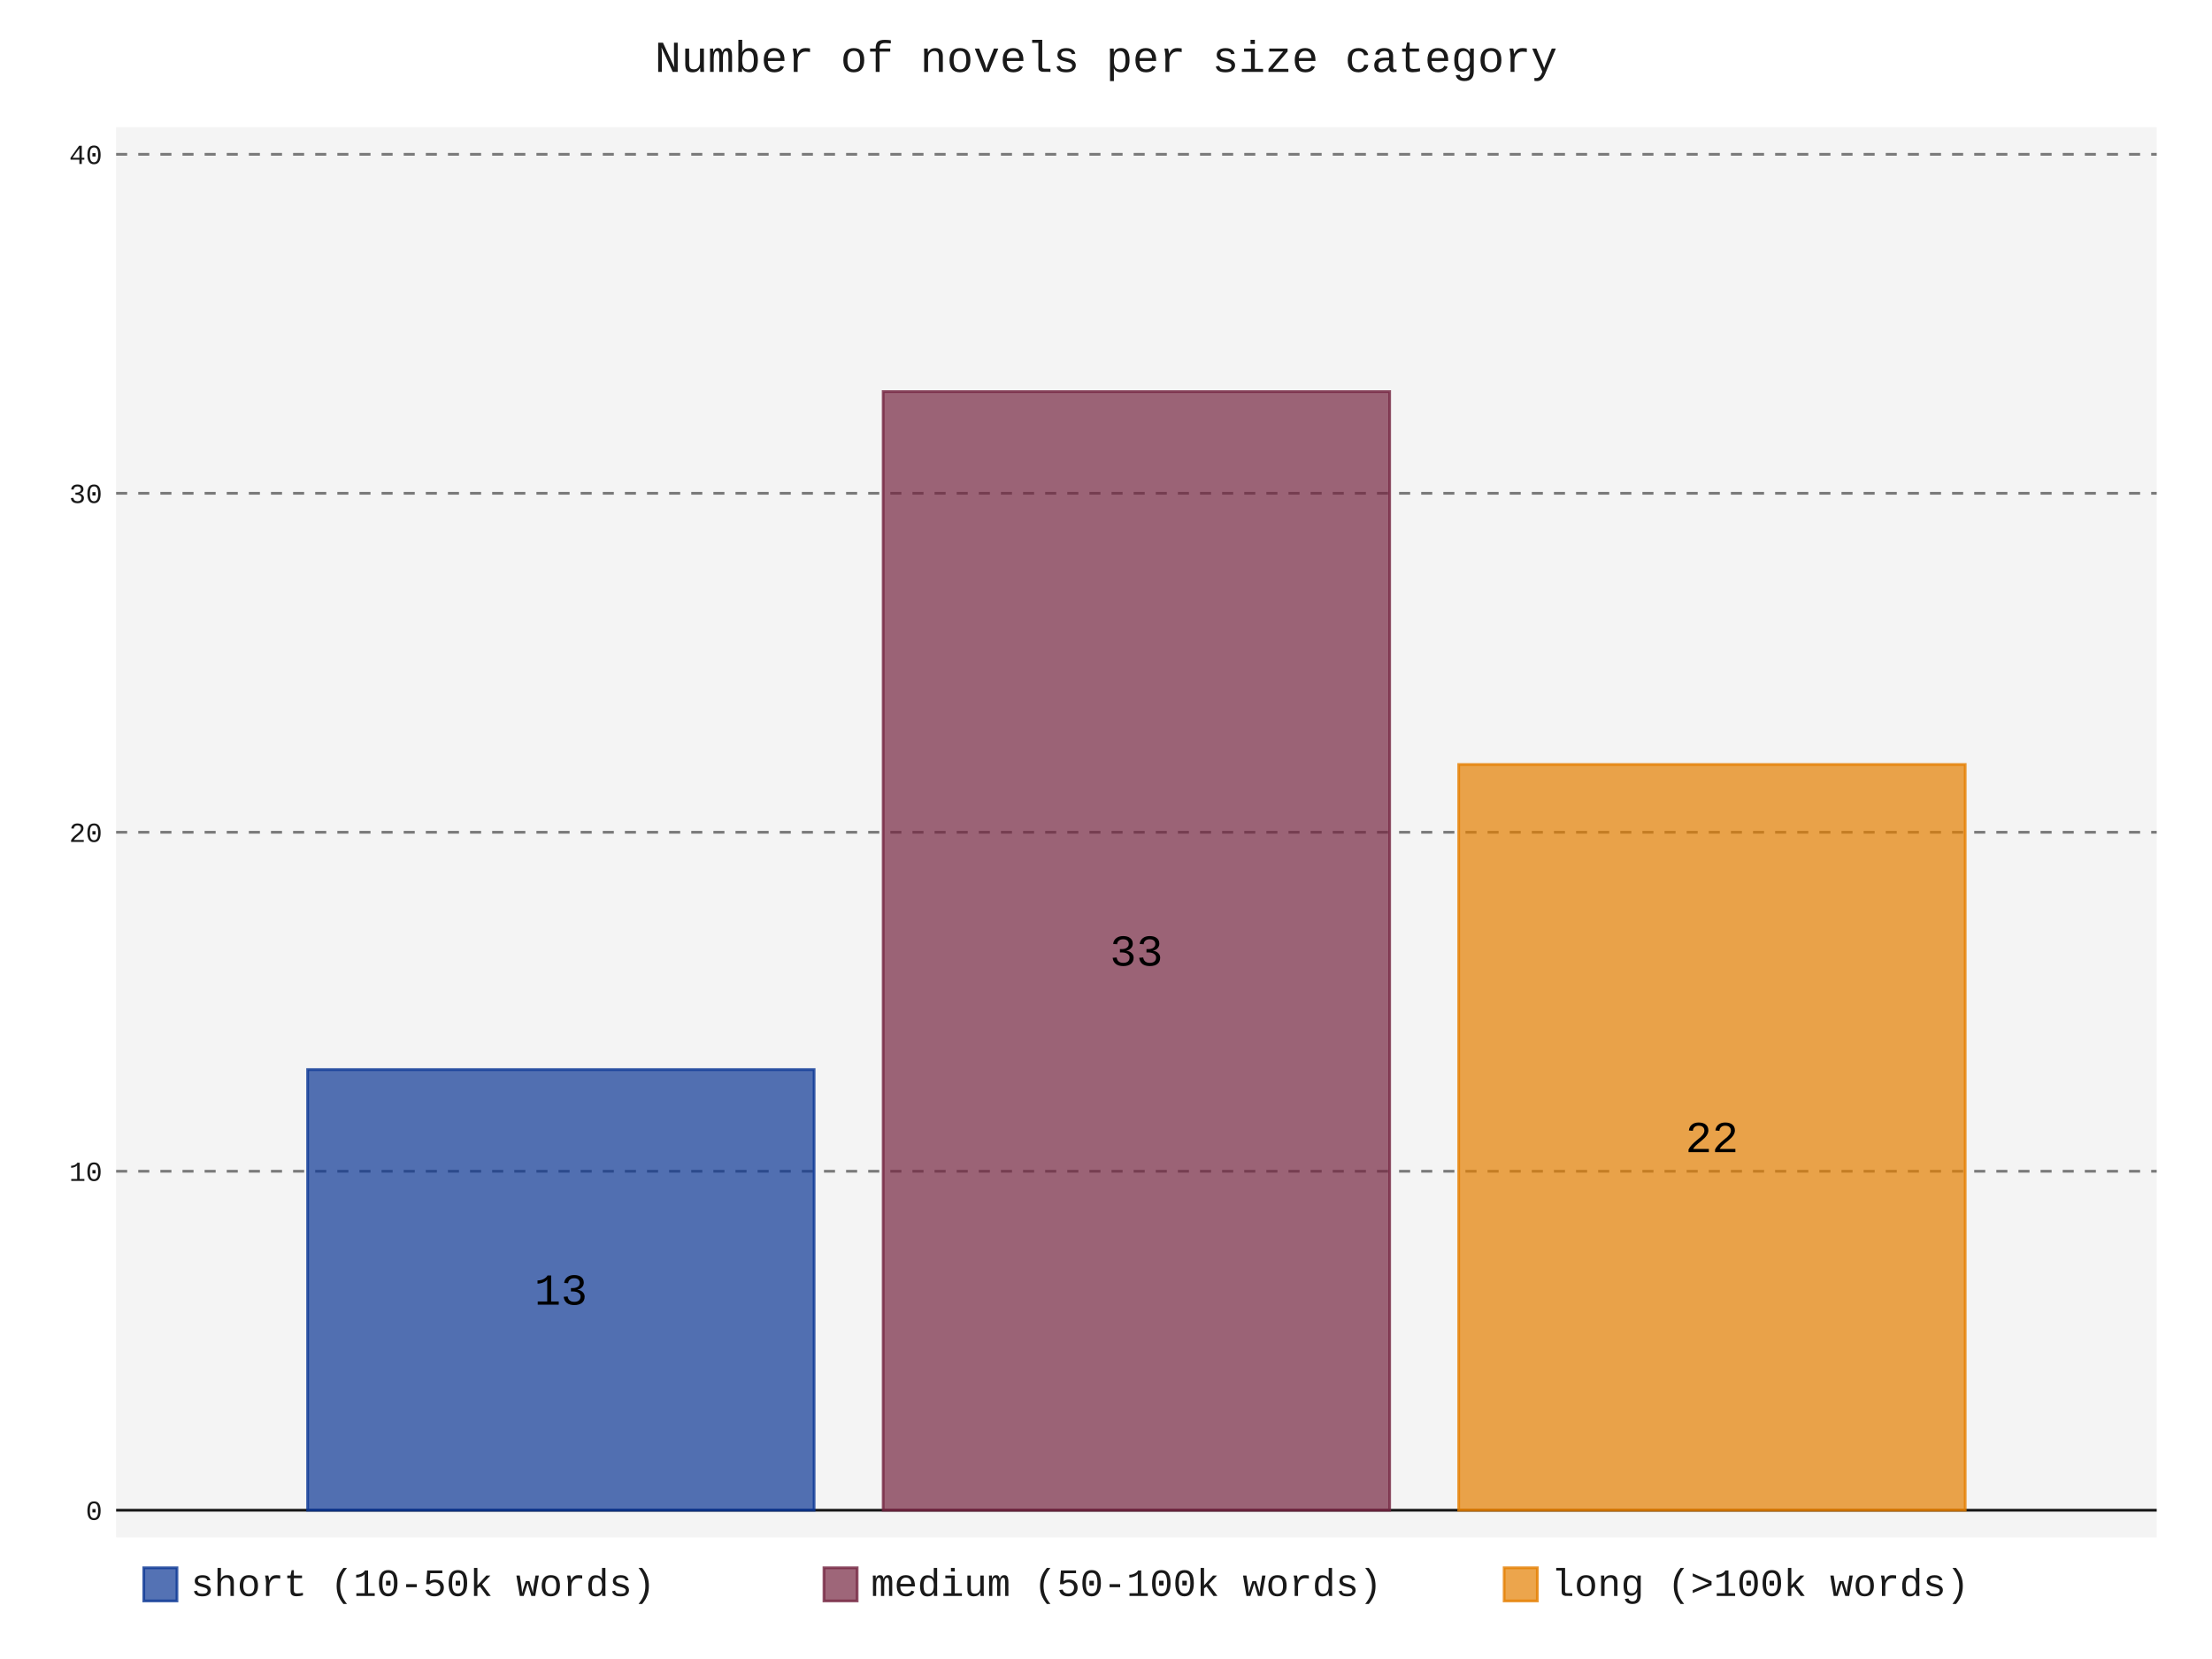
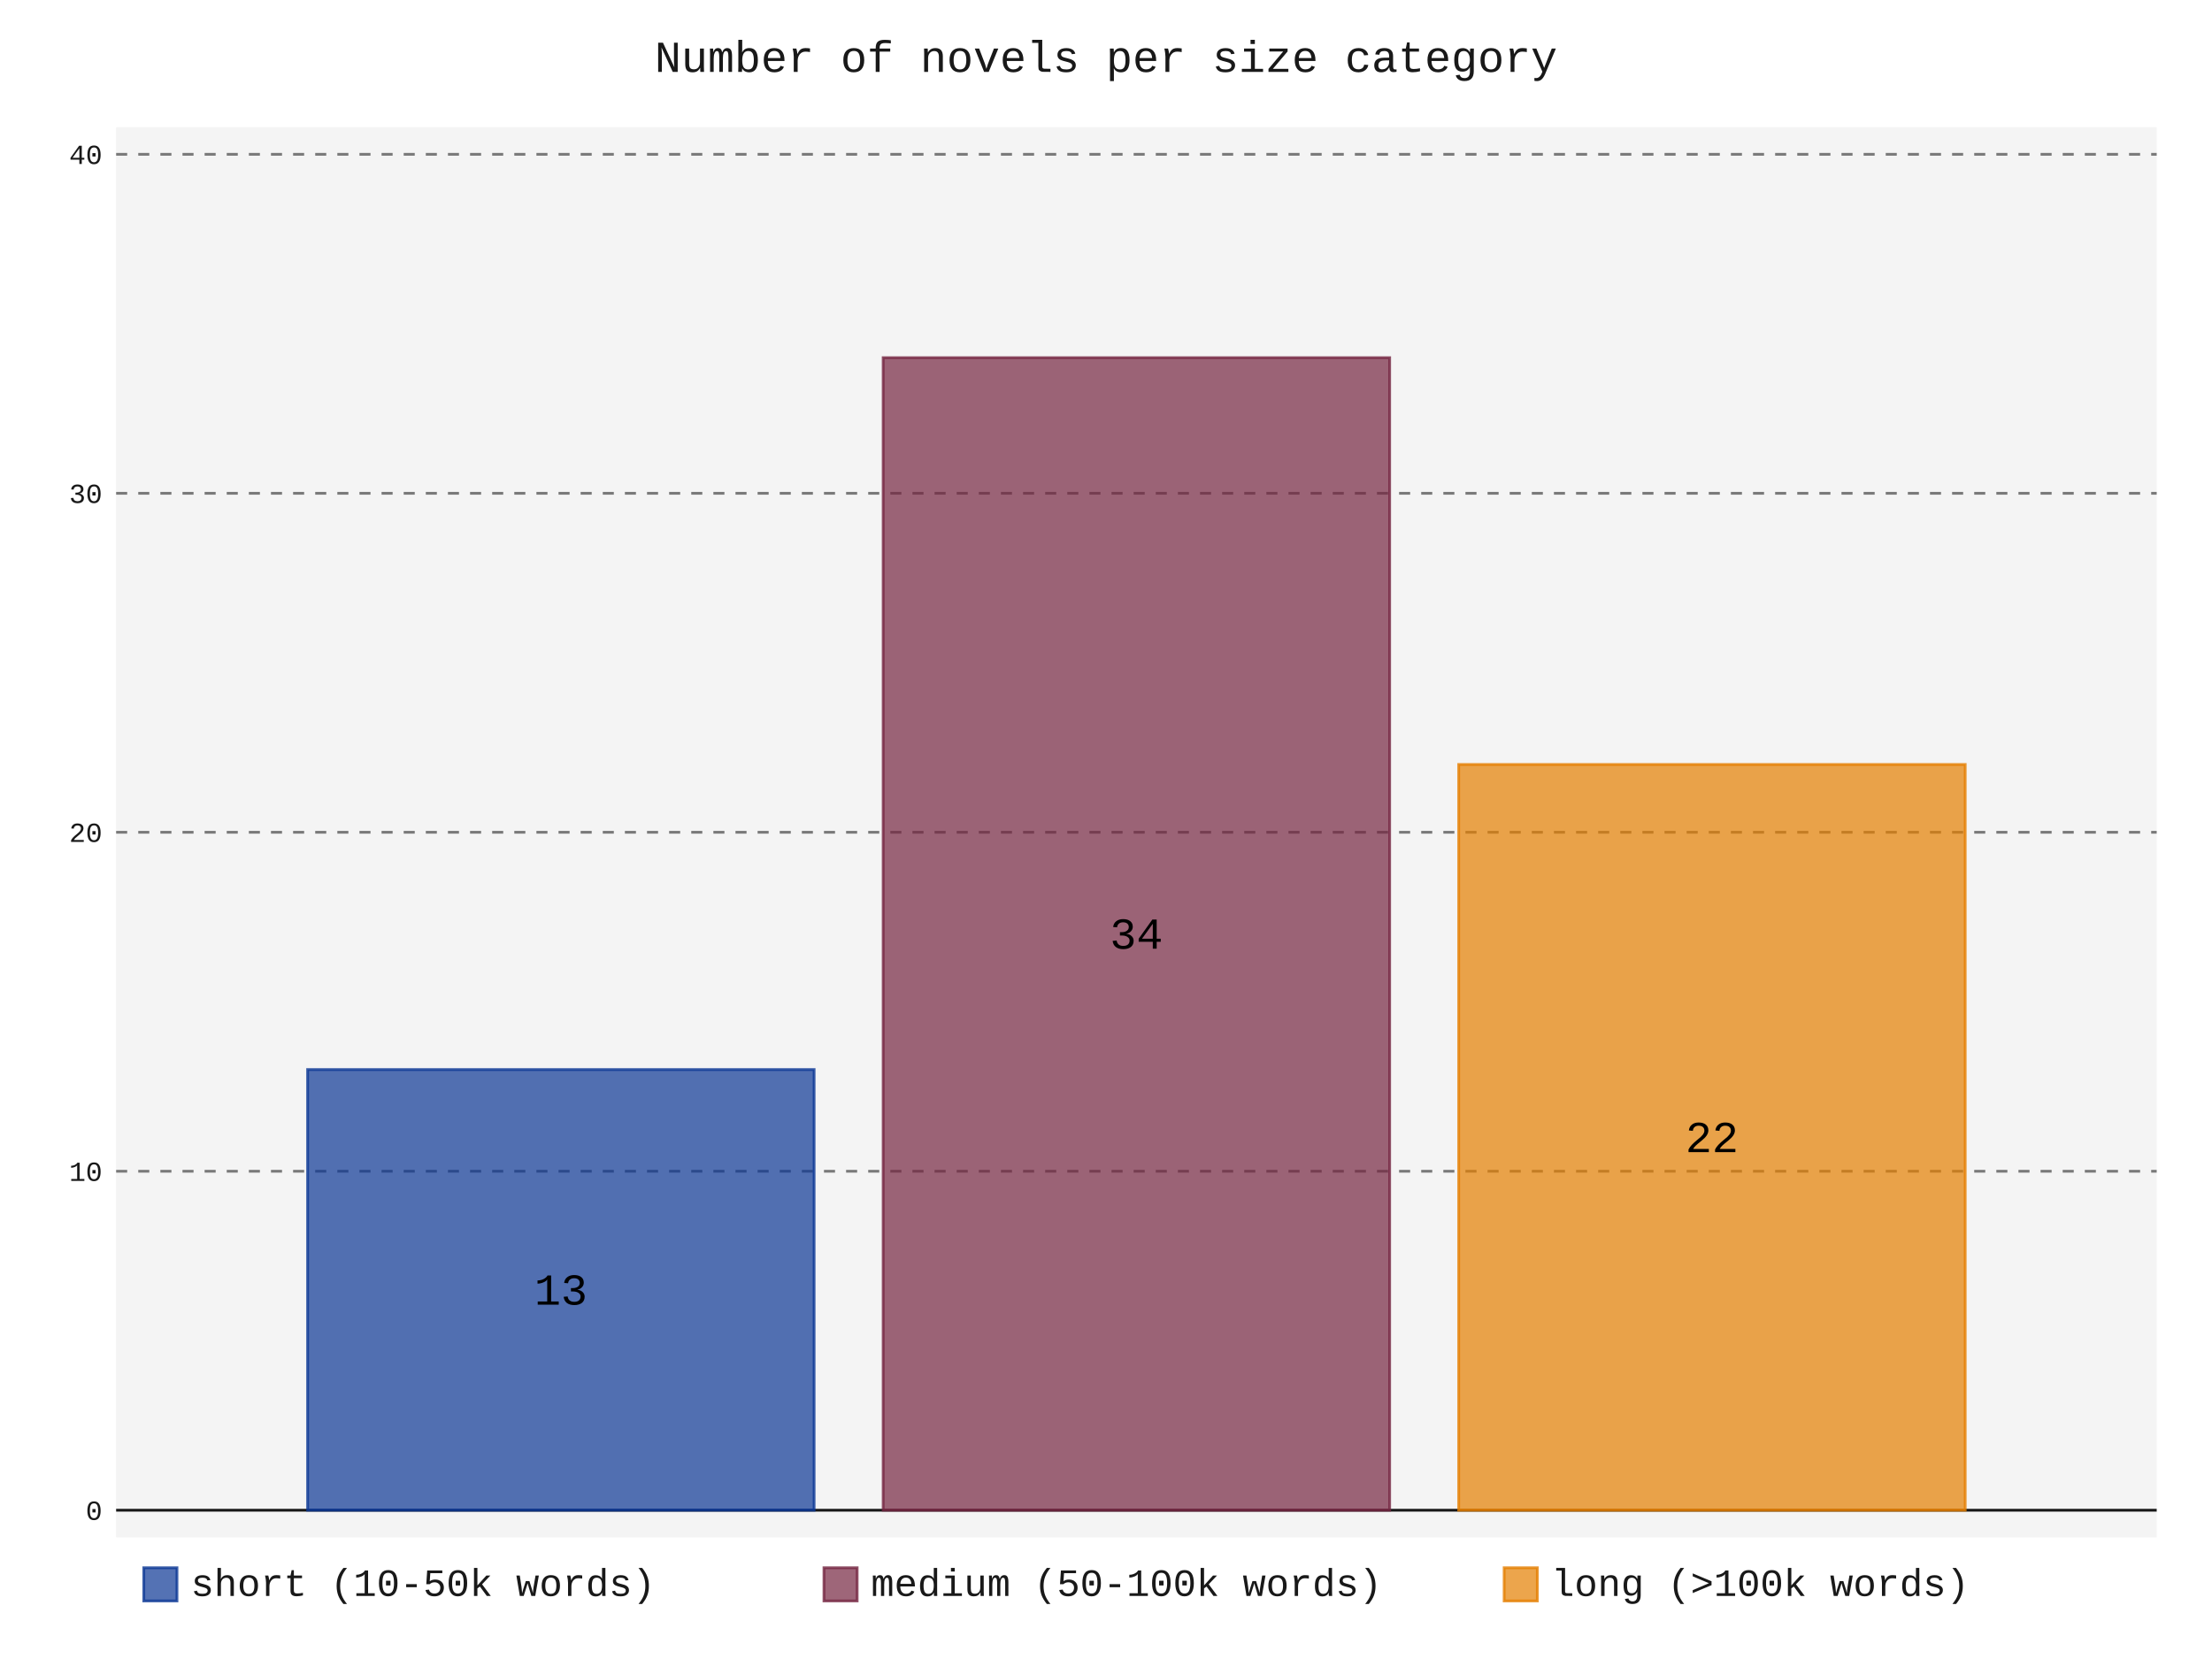
- <svg xmlns="http://www.w3.org/2000/svg" id="chart-28b21549-480f-4d0f-9c0d-d3792d56076f" class="pygal-chart" viewBox="0 0 800 600">
+ <svg xmlns="http://www.w3.org/2000/svg" id="chart-ed27a2a4-bd1b-467a-b0ac-fc325d3916e6" class="pygal-chart" viewBox="0 0 800 600">
  <defs>
-     <style type="text/css">#chart-28b21549-480f-4d0f-9c0d-d3792d56076f{-webkit-user-select:none;-webkit-font-smoothing:antialiased;font-family:Consolas,"Liberation Mono",Menlo,Courier,monospace}#chart-28b21549-480f-4d0f-9c0d-d3792d56076f .title{font-family:Consolas,"Liberation Mono",Menlo,Courier,monospace;font-size:16px}#chart-28b21549-480f-4d0f-9c0d-d3792d56076f .legends .legend text{font-family:Consolas,"Liberation Mono",Menlo,Courier,monospace;font-size:14px}#chart-28b21549-480f-4d0f-9c0d-d3792d56076f .axis text{font-family:Consolas,"Liberation Mono",Menlo,Courier,monospace;font-size:10px}#chart-28b21549-480f-4d0f-9c0d-d3792d56076f .axis text.major{font-family:Consolas,"Liberation Mono",Menlo,Courier,monospace;font-size:10px}#chart-28b21549-480f-4d0f-9c0d-d3792d56076f .text-overlay text.value{font-family:Consolas,"Liberation Mono",Menlo,Courier,monospace;font-size:16px}#chart-28b21549-480f-4d0f-9c0d-d3792d56076f .text-overlay text.label{font-family:Consolas,"Liberation Mono",Menlo,Courier,monospace;font-size:10px}#chart-28b21549-480f-4d0f-9c0d-d3792d56076f .tooltip{font-family:Consolas,"Liberation Mono",Menlo,Courier,monospace;font-size:14px}#chart-28b21549-480f-4d0f-9c0d-d3792d56076f text.no_data{font-family:Consolas,"Liberation Mono",Menlo,Courier,monospace;font-size:64px}
- #chart-28b21549-480f-4d0f-9c0d-d3792d56076f{background-color:transparent}#chart-28b21549-480f-4d0f-9c0d-d3792d56076f path,#chart-28b21549-480f-4d0f-9c0d-d3792d56076f line,#chart-28b21549-480f-4d0f-9c0d-d3792d56076f rect,#chart-28b21549-480f-4d0f-9c0d-d3792d56076f circle{-webkit-transition:150ms;-moz-transition:150ms;transition:150ms}#chart-28b21549-480f-4d0f-9c0d-d3792d56076f .graph &gt; .background{fill:transparent}#chart-28b21549-480f-4d0f-9c0d-d3792d56076f .plot &gt; .background{fill:rgba(240,240,240,0.7)}#chart-28b21549-480f-4d0f-9c0d-d3792d56076f .graph{fill:rgba(0,0,0,0.9)}#chart-28b21549-480f-4d0f-9c0d-d3792d56076f text.no_data{fill:rgba(0,0,0,0.9)}#chart-28b21549-480f-4d0f-9c0d-d3792d56076f .title{fill:rgba(0,0,0,0.9)}#chart-28b21549-480f-4d0f-9c0d-d3792d56076f .legends .legend text{fill:rgba(0,0,0,0.9)}#chart-28b21549-480f-4d0f-9c0d-d3792d56076f .legends .legend:hover text{fill:rgba(0,0,0,0.9)}#chart-28b21549-480f-4d0f-9c0d-d3792d56076f .axis .line{stroke:rgba(0,0,0,0.9)}#chart-28b21549-480f-4d0f-9c0d-d3792d56076f .axis .guide.line{stroke:rgba(0,0,0,0.5)}#chart-28b21549-480f-4d0f-9c0d-d3792d56076f .axis .major.line{stroke:rgba(0,0,0,0.9)}#chart-28b21549-480f-4d0f-9c0d-d3792d56076f .axis text.major{fill:rgba(0,0,0,0.9)}#chart-28b21549-480f-4d0f-9c0d-d3792d56076f .axis.y .guides:hover .guide.line,#chart-28b21549-480f-4d0f-9c0d-d3792d56076f .line-graph .axis.x .guides:hover .guide.line,#chart-28b21549-480f-4d0f-9c0d-d3792d56076f .stackedline-graph .axis.x .guides:hover .guide.line,#chart-28b21549-480f-4d0f-9c0d-d3792d56076f .xy-graph .axis.x .guides:hover .guide.line{stroke:rgba(0,0,0,0.9)}#chart-28b21549-480f-4d0f-9c0d-d3792d56076f .axis .guides:hover text{fill:rgba(0,0,0,0.9)}#chart-28b21549-480f-4d0f-9c0d-d3792d56076f .reactive{fill-opacity:.7;stroke-opacity:.8}#chart-28b21549-480f-4d0f-9c0d-d3792d56076f .ci{stroke:rgba(0,0,0,0.9)}#chart-28b21549-480f-4d0f-9c0d-d3792d56076f .reactive.active,#chart-28b21549-480f-4d0f-9c0d-d3792d56076f .active .reactive{fill-opacity:.8;stroke-opacity:.9;stroke-width:4}#chart-28b21549-480f-4d0f-9c0d-d3792d56076f .ci .reactive.active{stroke-width:1.5}#chart-28b21549-480f-4d0f-9c0d-d3792d56076f .series text{fill:rgba(0,0,0,0.9)}#chart-28b21549-480f-4d0f-9c0d-d3792d56076f .tooltip rect{fill:rgba(240,240,240,0.7);stroke:rgba(0,0,0,0.9);-webkit-transition:opacity 150ms;-moz-transition:opacity 150ms;transition:opacity 150ms}#chart-28b21549-480f-4d0f-9c0d-d3792d56076f .tooltip .label{fill:rgba(0,0,0,0.9)}#chart-28b21549-480f-4d0f-9c0d-d3792d56076f .tooltip .label{fill:rgba(0,0,0,0.9)}#chart-28b21549-480f-4d0f-9c0d-d3792d56076f .tooltip .legend{font-size:.8em;fill:rgba(0,0,0,0.5)}#chart-28b21549-480f-4d0f-9c0d-d3792d56076f .tooltip .x_label{font-size:.6em;fill:rgba(0,0,0,0.9)}#chart-28b21549-480f-4d0f-9c0d-d3792d56076f .tooltip .xlink{font-size:.5em;text-decoration:underline}#chart-28b21549-480f-4d0f-9c0d-d3792d56076f .tooltip .value{font-size:1.5em}#chart-28b21549-480f-4d0f-9c0d-d3792d56076f .bound{font-size:.5em}#chart-28b21549-480f-4d0f-9c0d-d3792d56076f .max-value{font-size:.75em;fill:rgba(0,0,0,0.5)}#chart-28b21549-480f-4d0f-9c0d-d3792d56076f .map-element{fill:rgba(240,240,240,0.7);stroke:rgba(0,0,0,0.5) !important}#chart-28b21549-480f-4d0f-9c0d-d3792d56076f .map-element .reactive{fill-opacity:inherit;stroke-opacity:inherit}#chart-28b21549-480f-4d0f-9c0d-d3792d56076f .color-0,#chart-28b21549-480f-4d0f-9c0d-d3792d56076f .color-0 a:visited{stroke:rgb(12,55,149);fill:rgb(12,55,149)}#chart-28b21549-480f-4d0f-9c0d-d3792d56076f .color-1,#chart-28b21549-480f-4d0f-9c0d-d3792d56076f .color-1 a:visited{stroke:rgb(117,38,65);fill:rgb(117,38,65)}#chart-28b21549-480f-4d0f-9c0d-d3792d56076f .color-2,#chart-28b21549-480f-4d0f-9c0d-d3792d56076f .color-2 a:visited{stroke:rgb(228,127,0);fill:rgb(228,127,0)}#chart-28b21549-480f-4d0f-9c0d-d3792d56076f .text-overlay .color-0 text{fill:black}#chart-28b21549-480f-4d0f-9c0d-d3792d56076f .text-overlay .color-1 text{fill:black}#chart-28b21549-480f-4d0f-9c0d-d3792d56076f .text-overlay .color-2 text{fill:black}
- #chart-28b21549-480f-4d0f-9c0d-d3792d56076f text.no_data{text-anchor:middle}#chart-28b21549-480f-4d0f-9c0d-d3792d56076f .guide.line{fill:none}#chart-28b21549-480f-4d0f-9c0d-d3792d56076f .centered{text-anchor:middle}#chart-28b21549-480f-4d0f-9c0d-d3792d56076f .title{text-anchor:middle}#chart-28b21549-480f-4d0f-9c0d-d3792d56076f .legends .legend text{fill-opacity:1}#chart-28b21549-480f-4d0f-9c0d-d3792d56076f .axis.x text{text-anchor:middle}#chart-28b21549-480f-4d0f-9c0d-d3792d56076f .axis.x:not(.web) text[transform]{text-anchor:start}#chart-28b21549-480f-4d0f-9c0d-d3792d56076f .axis.x:not(.web) text[transform].backwards{text-anchor:end}#chart-28b21549-480f-4d0f-9c0d-d3792d56076f .axis.y text{text-anchor:end}#chart-28b21549-480f-4d0f-9c0d-d3792d56076f .axis.y text[transform].backwards{text-anchor:start}#chart-28b21549-480f-4d0f-9c0d-d3792d56076f .axis.y2 text{text-anchor:start}#chart-28b21549-480f-4d0f-9c0d-d3792d56076f .axis.y2 text[transform].backwards{text-anchor:end}#chart-28b21549-480f-4d0f-9c0d-d3792d56076f .axis .guide.line{stroke-dasharray:4,4}#chart-28b21549-480f-4d0f-9c0d-d3792d56076f .axis .major.guide.line{stroke-dasharray:6,6}#chart-28b21549-480f-4d0f-9c0d-d3792d56076f .horizontal .axis.y .guide.line,#chart-28b21549-480f-4d0f-9c0d-d3792d56076f .horizontal .axis.y2 .guide.line,#chart-28b21549-480f-4d0f-9c0d-d3792d56076f .vertical .axis.x .guide.line{opacity:0}#chart-28b21549-480f-4d0f-9c0d-d3792d56076f .horizontal .axis.always_show .guide.line,#chart-28b21549-480f-4d0f-9c0d-d3792d56076f .vertical .axis.always_show .guide.line{opacity:1 !important}#chart-28b21549-480f-4d0f-9c0d-d3792d56076f .axis.y .guides:hover .guide.line,#chart-28b21549-480f-4d0f-9c0d-d3792d56076f .axis.y2 .guides:hover .guide.line,#chart-28b21549-480f-4d0f-9c0d-d3792d56076f .axis.x .guides:hover .guide.line{opacity:1}#chart-28b21549-480f-4d0f-9c0d-d3792d56076f .axis .guides:hover text{opacity:1}#chart-28b21549-480f-4d0f-9c0d-d3792d56076f .nofill{fill:none}#chart-28b21549-480f-4d0f-9c0d-d3792d56076f .subtle-fill{fill-opacity:.2}#chart-28b21549-480f-4d0f-9c0d-d3792d56076f .dot{stroke-width:1px;fill-opacity:1}#chart-28b21549-480f-4d0f-9c0d-d3792d56076f .dot.active{stroke-width:5px}#chart-28b21549-480f-4d0f-9c0d-d3792d56076f .dot.negative{fill:transparent}#chart-28b21549-480f-4d0f-9c0d-d3792d56076f text,#chart-28b21549-480f-4d0f-9c0d-d3792d56076f tspan{stroke:none !important}#chart-28b21549-480f-4d0f-9c0d-d3792d56076f .series text.active{opacity:1}#chart-28b21549-480f-4d0f-9c0d-d3792d56076f .tooltip rect{fill-opacity:.95;stroke-width:.5}#chart-28b21549-480f-4d0f-9c0d-d3792d56076f .tooltip text{fill-opacity:1}#chart-28b21549-480f-4d0f-9c0d-d3792d56076f .showable{visibility:hidden}#chart-28b21549-480f-4d0f-9c0d-d3792d56076f .showable.shown{visibility:visible}#chart-28b21549-480f-4d0f-9c0d-d3792d56076f .gauge-background{fill:rgba(229,229,229,1);stroke:none}#chart-28b21549-480f-4d0f-9c0d-d3792d56076f .bg-lines{stroke:transparent;stroke-width:2px}</style>
+     <style type="text/css">#chart-ed27a2a4-bd1b-467a-b0ac-fc325d3916e6{-webkit-user-select:none;-webkit-font-smoothing:antialiased;font-family:Consolas,"Liberation Mono",Menlo,Courier,monospace}#chart-ed27a2a4-bd1b-467a-b0ac-fc325d3916e6 .title{font-family:Consolas,"Liberation Mono",Menlo,Courier,monospace;font-size:16px}#chart-ed27a2a4-bd1b-467a-b0ac-fc325d3916e6 .legends .legend text{font-family:Consolas,"Liberation Mono",Menlo,Courier,monospace;font-size:14px}#chart-ed27a2a4-bd1b-467a-b0ac-fc325d3916e6 .axis text{font-family:Consolas,"Liberation Mono",Menlo,Courier,monospace;font-size:10px}#chart-ed27a2a4-bd1b-467a-b0ac-fc325d3916e6 .axis text.major{font-family:Consolas,"Liberation Mono",Menlo,Courier,monospace;font-size:10px}#chart-ed27a2a4-bd1b-467a-b0ac-fc325d3916e6 .text-overlay text.value{font-family:Consolas,"Liberation Mono",Menlo,Courier,monospace;font-size:16px}#chart-ed27a2a4-bd1b-467a-b0ac-fc325d3916e6 .text-overlay text.label{font-family:Consolas,"Liberation Mono",Menlo,Courier,monospace;font-size:10px}#chart-ed27a2a4-bd1b-467a-b0ac-fc325d3916e6 .tooltip{font-family:Consolas,"Liberation Mono",Menlo,Courier,monospace;font-size:14px}#chart-ed27a2a4-bd1b-467a-b0ac-fc325d3916e6 text.no_data{font-family:Consolas,"Liberation Mono",Menlo,Courier,monospace;font-size:64px}
+ #chart-ed27a2a4-bd1b-467a-b0ac-fc325d3916e6{background-color:transparent}#chart-ed27a2a4-bd1b-467a-b0ac-fc325d3916e6 path,#chart-ed27a2a4-bd1b-467a-b0ac-fc325d3916e6 line,#chart-ed27a2a4-bd1b-467a-b0ac-fc325d3916e6 rect,#chart-ed27a2a4-bd1b-467a-b0ac-fc325d3916e6 circle{-webkit-transition:150ms;-moz-transition:150ms;transition:150ms}#chart-ed27a2a4-bd1b-467a-b0ac-fc325d3916e6 .graph &gt; .background{fill:transparent}#chart-ed27a2a4-bd1b-467a-b0ac-fc325d3916e6 .plot &gt; .background{fill:rgba(240,240,240,0.7)}#chart-ed27a2a4-bd1b-467a-b0ac-fc325d3916e6 .graph{fill:rgba(0,0,0,0.9)}#chart-ed27a2a4-bd1b-467a-b0ac-fc325d3916e6 text.no_data{fill:rgba(0,0,0,0.9)}#chart-ed27a2a4-bd1b-467a-b0ac-fc325d3916e6 .title{fill:rgba(0,0,0,0.9)}#chart-ed27a2a4-bd1b-467a-b0ac-fc325d3916e6 .legends .legend text{fill:rgba(0,0,0,0.9)}#chart-ed27a2a4-bd1b-467a-b0ac-fc325d3916e6 .legends .legend:hover text{fill:rgba(0,0,0,0.9)}#chart-ed27a2a4-bd1b-467a-b0ac-fc325d3916e6 .axis .line{stroke:rgba(0,0,0,0.9)}#chart-ed27a2a4-bd1b-467a-b0ac-fc325d3916e6 .axis .guide.line{stroke:rgba(0,0,0,0.5)}#chart-ed27a2a4-bd1b-467a-b0ac-fc325d3916e6 .axis .major.line{stroke:rgba(0,0,0,0.9)}#chart-ed27a2a4-bd1b-467a-b0ac-fc325d3916e6 .axis text.major{fill:rgba(0,0,0,0.9)}#chart-ed27a2a4-bd1b-467a-b0ac-fc325d3916e6 .axis.y .guides:hover .guide.line,#chart-ed27a2a4-bd1b-467a-b0ac-fc325d3916e6 .line-graph .axis.x .guides:hover .guide.line,#chart-ed27a2a4-bd1b-467a-b0ac-fc325d3916e6 .stackedline-graph .axis.x .guides:hover .guide.line,#chart-ed27a2a4-bd1b-467a-b0ac-fc325d3916e6 .xy-graph .axis.x .guides:hover .guide.line{stroke:rgba(0,0,0,0.9)}#chart-ed27a2a4-bd1b-467a-b0ac-fc325d3916e6 .axis .guides:hover text{fill:rgba(0,0,0,0.9)}#chart-ed27a2a4-bd1b-467a-b0ac-fc325d3916e6 .reactive{fill-opacity:.7;stroke-opacity:.8}#chart-ed27a2a4-bd1b-467a-b0ac-fc325d3916e6 .ci{stroke:rgba(0,0,0,0.9)}#chart-ed27a2a4-bd1b-467a-b0ac-fc325d3916e6 .reactive.active,#chart-ed27a2a4-bd1b-467a-b0ac-fc325d3916e6 .active .reactive{fill-opacity:.8;stroke-opacity:.9;stroke-width:4}#chart-ed27a2a4-bd1b-467a-b0ac-fc325d3916e6 .ci .reactive.active{stroke-width:1.5}#chart-ed27a2a4-bd1b-467a-b0ac-fc325d3916e6 .series text{fill:rgba(0,0,0,0.9)}#chart-ed27a2a4-bd1b-467a-b0ac-fc325d3916e6 .tooltip rect{fill:rgba(240,240,240,0.7);stroke:rgba(0,0,0,0.9);-webkit-transition:opacity 150ms;-moz-transition:opacity 150ms;transition:opacity 150ms}#chart-ed27a2a4-bd1b-467a-b0ac-fc325d3916e6 .tooltip .label{fill:rgba(0,0,0,0.9)}#chart-ed27a2a4-bd1b-467a-b0ac-fc325d3916e6 .tooltip .label{fill:rgba(0,0,0,0.9)}#chart-ed27a2a4-bd1b-467a-b0ac-fc325d3916e6 .tooltip .legend{font-size:.8em;fill:rgba(0,0,0,0.5)}#chart-ed27a2a4-bd1b-467a-b0ac-fc325d3916e6 .tooltip .x_label{font-size:.6em;fill:rgba(0,0,0,0.9)}#chart-ed27a2a4-bd1b-467a-b0ac-fc325d3916e6 .tooltip .xlink{font-size:.5em;text-decoration:underline}#chart-ed27a2a4-bd1b-467a-b0ac-fc325d3916e6 .tooltip .value{font-size:1.5em}#chart-ed27a2a4-bd1b-467a-b0ac-fc325d3916e6 .bound{font-size:.5em}#chart-ed27a2a4-bd1b-467a-b0ac-fc325d3916e6 .max-value{font-size:.75em;fill:rgba(0,0,0,0.5)}#chart-ed27a2a4-bd1b-467a-b0ac-fc325d3916e6 .map-element{fill:rgba(240,240,240,0.7);stroke:rgba(0,0,0,0.5) !important}#chart-ed27a2a4-bd1b-467a-b0ac-fc325d3916e6 .map-element .reactive{fill-opacity:inherit;stroke-opacity:inherit}#chart-ed27a2a4-bd1b-467a-b0ac-fc325d3916e6 .color-0,#chart-ed27a2a4-bd1b-467a-b0ac-fc325d3916e6 .color-0 a:visited{stroke:rgb(12,55,149);fill:rgb(12,55,149)}#chart-ed27a2a4-bd1b-467a-b0ac-fc325d3916e6 .color-1,#chart-ed27a2a4-bd1b-467a-b0ac-fc325d3916e6 .color-1 a:visited{stroke:rgb(117,38,65);fill:rgb(117,38,65)}#chart-ed27a2a4-bd1b-467a-b0ac-fc325d3916e6 .color-2,#chart-ed27a2a4-bd1b-467a-b0ac-fc325d3916e6 .color-2 a:visited{stroke:rgb(228,127,0);fill:rgb(228,127,0)}#chart-ed27a2a4-bd1b-467a-b0ac-fc325d3916e6 .text-overlay .color-0 text{fill:black}#chart-ed27a2a4-bd1b-467a-b0ac-fc325d3916e6 .text-overlay .color-1 text{fill:black}#chart-ed27a2a4-bd1b-467a-b0ac-fc325d3916e6 .text-overlay .color-2 text{fill:black}
+ #chart-ed27a2a4-bd1b-467a-b0ac-fc325d3916e6 text.no_data{text-anchor:middle}#chart-ed27a2a4-bd1b-467a-b0ac-fc325d3916e6 .guide.line{fill:none}#chart-ed27a2a4-bd1b-467a-b0ac-fc325d3916e6 .centered{text-anchor:middle}#chart-ed27a2a4-bd1b-467a-b0ac-fc325d3916e6 .title{text-anchor:middle}#chart-ed27a2a4-bd1b-467a-b0ac-fc325d3916e6 .legends .legend text{fill-opacity:1}#chart-ed27a2a4-bd1b-467a-b0ac-fc325d3916e6 .axis.x text{text-anchor:middle}#chart-ed27a2a4-bd1b-467a-b0ac-fc325d3916e6 .axis.x:not(.web) text[transform]{text-anchor:start}#chart-ed27a2a4-bd1b-467a-b0ac-fc325d3916e6 .axis.x:not(.web) text[transform].backwards{text-anchor:end}#chart-ed27a2a4-bd1b-467a-b0ac-fc325d3916e6 .axis.y text{text-anchor:end}#chart-ed27a2a4-bd1b-467a-b0ac-fc325d3916e6 .axis.y text[transform].backwards{text-anchor:start}#chart-ed27a2a4-bd1b-467a-b0ac-fc325d3916e6 .axis.y2 text{text-anchor:start}#chart-ed27a2a4-bd1b-467a-b0ac-fc325d3916e6 .axis.y2 text[transform].backwards{text-anchor:end}#chart-ed27a2a4-bd1b-467a-b0ac-fc325d3916e6 .axis .guide.line{stroke-dasharray:4,4}#chart-ed27a2a4-bd1b-467a-b0ac-fc325d3916e6 .axis .major.guide.line{stroke-dasharray:6,6}#chart-ed27a2a4-bd1b-467a-b0ac-fc325d3916e6 .horizontal .axis.y .guide.line,#chart-ed27a2a4-bd1b-467a-b0ac-fc325d3916e6 .horizontal .axis.y2 .guide.line,#chart-ed27a2a4-bd1b-467a-b0ac-fc325d3916e6 .vertical .axis.x .guide.line{opacity:0}#chart-ed27a2a4-bd1b-467a-b0ac-fc325d3916e6 .horizontal .axis.always_show .guide.line,#chart-ed27a2a4-bd1b-467a-b0ac-fc325d3916e6 .vertical .axis.always_show .guide.line{opacity:1 !important}#chart-ed27a2a4-bd1b-467a-b0ac-fc325d3916e6 .axis.y .guides:hover .guide.line,#chart-ed27a2a4-bd1b-467a-b0ac-fc325d3916e6 .axis.y2 .guides:hover .guide.line,#chart-ed27a2a4-bd1b-467a-b0ac-fc325d3916e6 .axis.x .guides:hover .guide.line{opacity:1}#chart-ed27a2a4-bd1b-467a-b0ac-fc325d3916e6 .axis .guides:hover text{opacity:1}#chart-ed27a2a4-bd1b-467a-b0ac-fc325d3916e6 .nofill{fill:none}#chart-ed27a2a4-bd1b-467a-b0ac-fc325d3916e6 .subtle-fill{fill-opacity:.2}#chart-ed27a2a4-bd1b-467a-b0ac-fc325d3916e6 .dot{stroke-width:1px;fill-opacity:1}#chart-ed27a2a4-bd1b-467a-b0ac-fc325d3916e6 .dot.active{stroke-width:5px}#chart-ed27a2a4-bd1b-467a-b0ac-fc325d3916e6 .dot.negative{fill:transparent}#chart-ed27a2a4-bd1b-467a-b0ac-fc325d3916e6 text,#chart-ed27a2a4-bd1b-467a-b0ac-fc325d3916e6 tspan{stroke:none !important}#chart-ed27a2a4-bd1b-467a-b0ac-fc325d3916e6 .series text.active{opacity:1}#chart-ed27a2a4-bd1b-467a-b0ac-fc325d3916e6 .tooltip rect{fill-opacity:.95;stroke-width:.5}#chart-ed27a2a4-bd1b-467a-b0ac-fc325d3916e6 .tooltip text{fill-opacity:1}#chart-ed27a2a4-bd1b-467a-b0ac-fc325d3916e6 .showable{visibility:hidden}#chart-ed27a2a4-bd1b-467a-b0ac-fc325d3916e6 .showable.shown{visibility:visible}#chart-ed27a2a4-bd1b-467a-b0ac-fc325d3916e6 .gauge-background{fill:rgba(229,229,229,1);stroke:none}#chart-ed27a2a4-bd1b-467a-b0ac-fc325d3916e6 .bg-lines{stroke:transparent;stroke-width:2px}</style>
  </defs>
  <g class="graph bar-graph vertical">
    <rect class="background" height="600" width="800" x="0" y="0" />
    <g class="plot" transform="translate(42, 46)">
      <rect class="background" height="510.0" width="738.0" x="0" y="0" />
      <g class="axis y always_show">
        <g class="guides">
          <path class="axis major line" d="M0 500.192 h738" />
          <text class="major" x="-5" y="503.692">0</text>
        </g>
        <g class="guides">
          <path class="guide line" d="M0 377.596 h738" />
          <text class="" x="-5" y="381.096">10</text>
        </g>
        <g class="guides">
          <path class="guide line" d="M0 255 h738" />
          <text class="" x="-5" y="258.5">20</text>
        </g>
        <g class="guides">
          <path class="guide line" d="M0 132.404 h738" />
          <text class="" x="-5" y="135.904">30</text>
        </g>
        <g class="guides">
          <path class="guide line" d="M0 9.808 h738" />
          <text class="" x="-5" y="13.308">40</text>
        </g>
      </g>
      <g class="series serie-0 color-0">
        <g class="bars">
          <g class="bar">
            <rect class="rect reactive tooltip-trigger" height="159.375" rx="0" ry="0" width="183.175" x="69.258" y="340.817" />
          </g>
        </g>
      </g>
      <g class="series serie-1 color-1">
        <g class="bars">
          <g class="bar">
-             <rect class="rect reactive tooltip-trigger" height="404.567" rx="0" ry="0" width="183.175" x="277.412" y="95.625" />
+             <rect class="rect reactive tooltip-trigger" height="416.827" rx="0" ry="0" width="183.175" x="277.412" y="83.365" />
          </g>
        </g>
      </g>
      <g class="series serie-2 color-2">
        <g class="bars">
          <g class="bar">
            <rect class="rect reactive tooltip-trigger" height="269.712" rx="0" ry="0" width="183.175" x="485.566" y="230.481" />
          </g>
        </g>
      </g>
    </g>
    <g class="titles">
      <text class="title plot_title" x="400.0" y="26">Number of novels per size category</text>
    </g>
    <g class="plot overlay" transform="translate(42, 46)">
      <g class="series serie-0 color-0" />
      <g class="series serie-1 color-1" />
      <g class="series serie-2 color-2" />
    </g>
    <g class="plot text-overlay" transform="translate(42, 46)">
      <g class="series serie-0 color-0">
        <text class="value" text-anchor="middle" x="160.846" y="425.838">13</text>
      </g>
      <g class="series serie-1 color-1">
-         <text class="value" text-anchor="middle" x="369" y="303.242">33</text>
+         <text class="value" text-anchor="middle" x="369" y="297.112">34</text>
      </g>
      <g class="series serie-2 color-2">
        <text class="value" text-anchor="middle" x="577.154" y="370.67">22</text>
      </g>
    </g>
    <g class="plot tooltip-overlay" transform="translate(42, 46)">
      <g class="tooltip" style="opacity: 0" transform="translate(0 0)">
        <rect class="tooltip-box" height="0" rx="0" ry="0" width="0" />
        <g class="text" />
      </g>
    </g>
    <g class="legends" transform="translate(52, 566)">
      <g class="legend reactive activate-serie" id="activate-serie-0">
        <rect class="color-0 reactive" height="12" width="12" x="0.0" y="1.0" />
        <text x="17.0" y="11.2">short (10-50k words)</text>
      </g>
      <g class="legend reactive activate-serie" id="activate-serie-1">
        <rect class="color-1 reactive" height="12" width="12" x="246.0" y="1.0" />
        <text x="263.0" y="11.2">medium (50-100k words)</text>
      </g>
      <g class="legend reactive activate-serie" id="activate-serie-2">
        <rect class="color-2 reactive" height="12" width="12" x="492.0" y="1.0" />
        <text x="509.0" y="11.2">long (&gt;100k words)</text>
      </g>
    </g>
  </g>
</svg>
